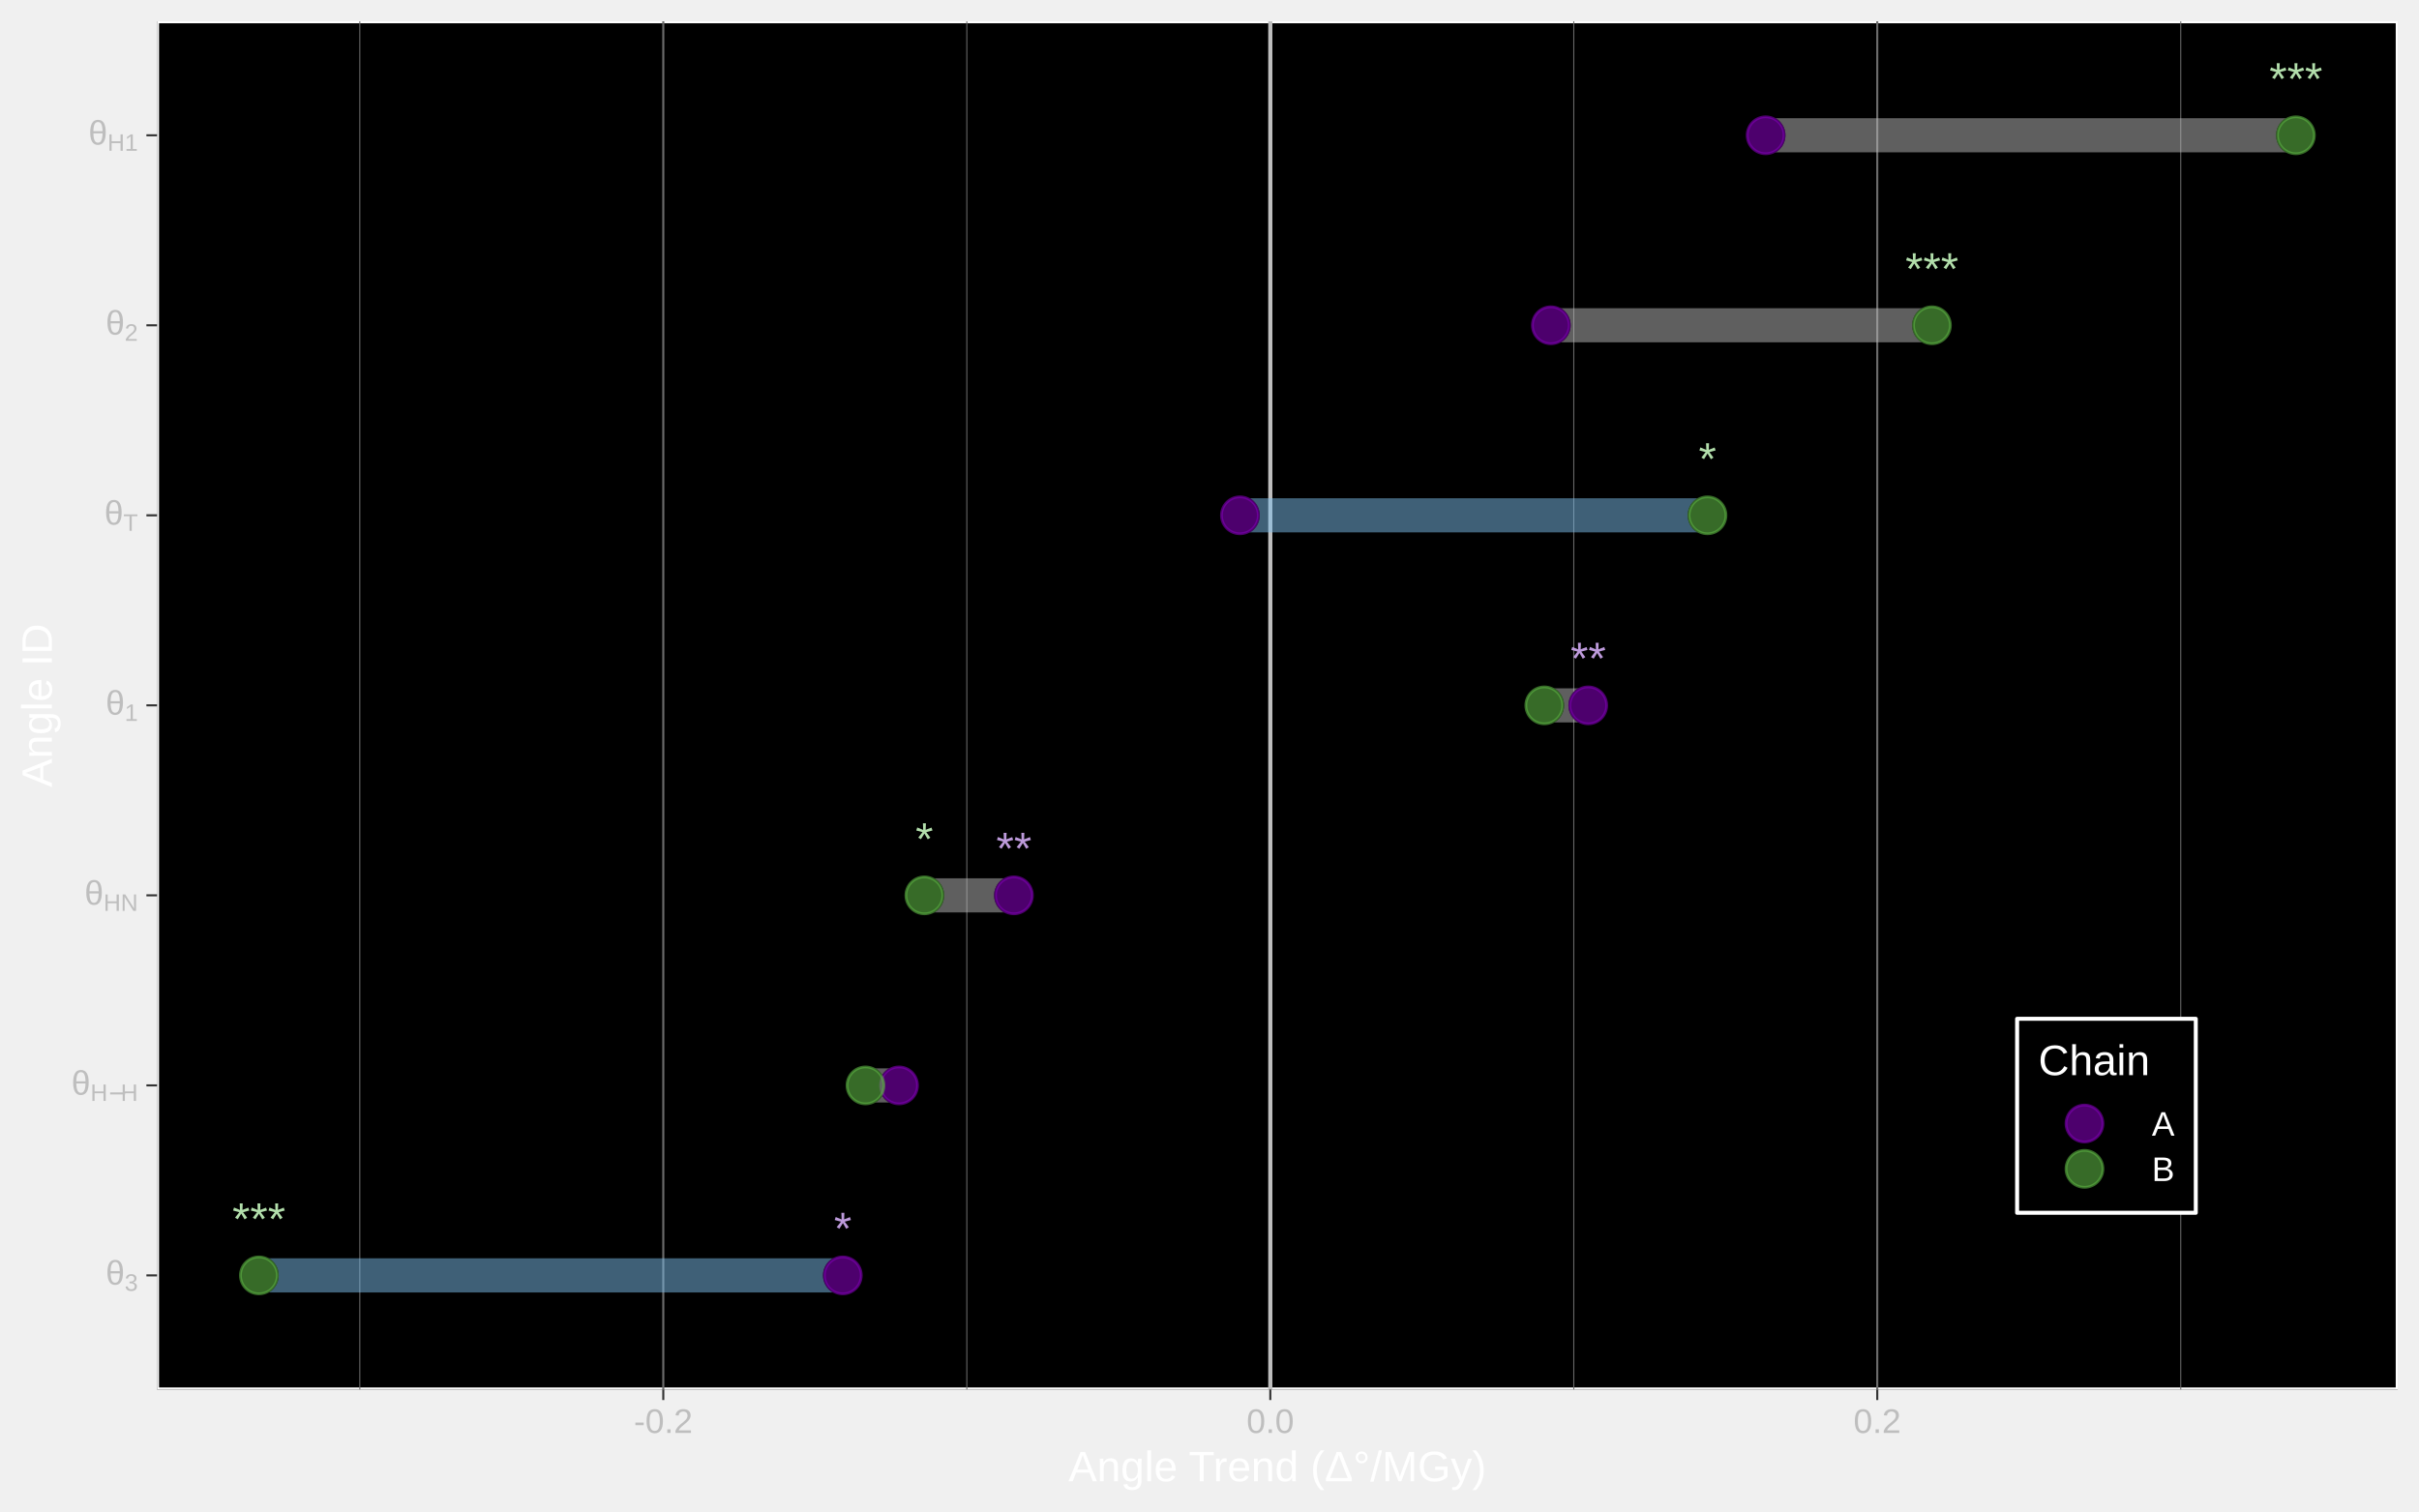
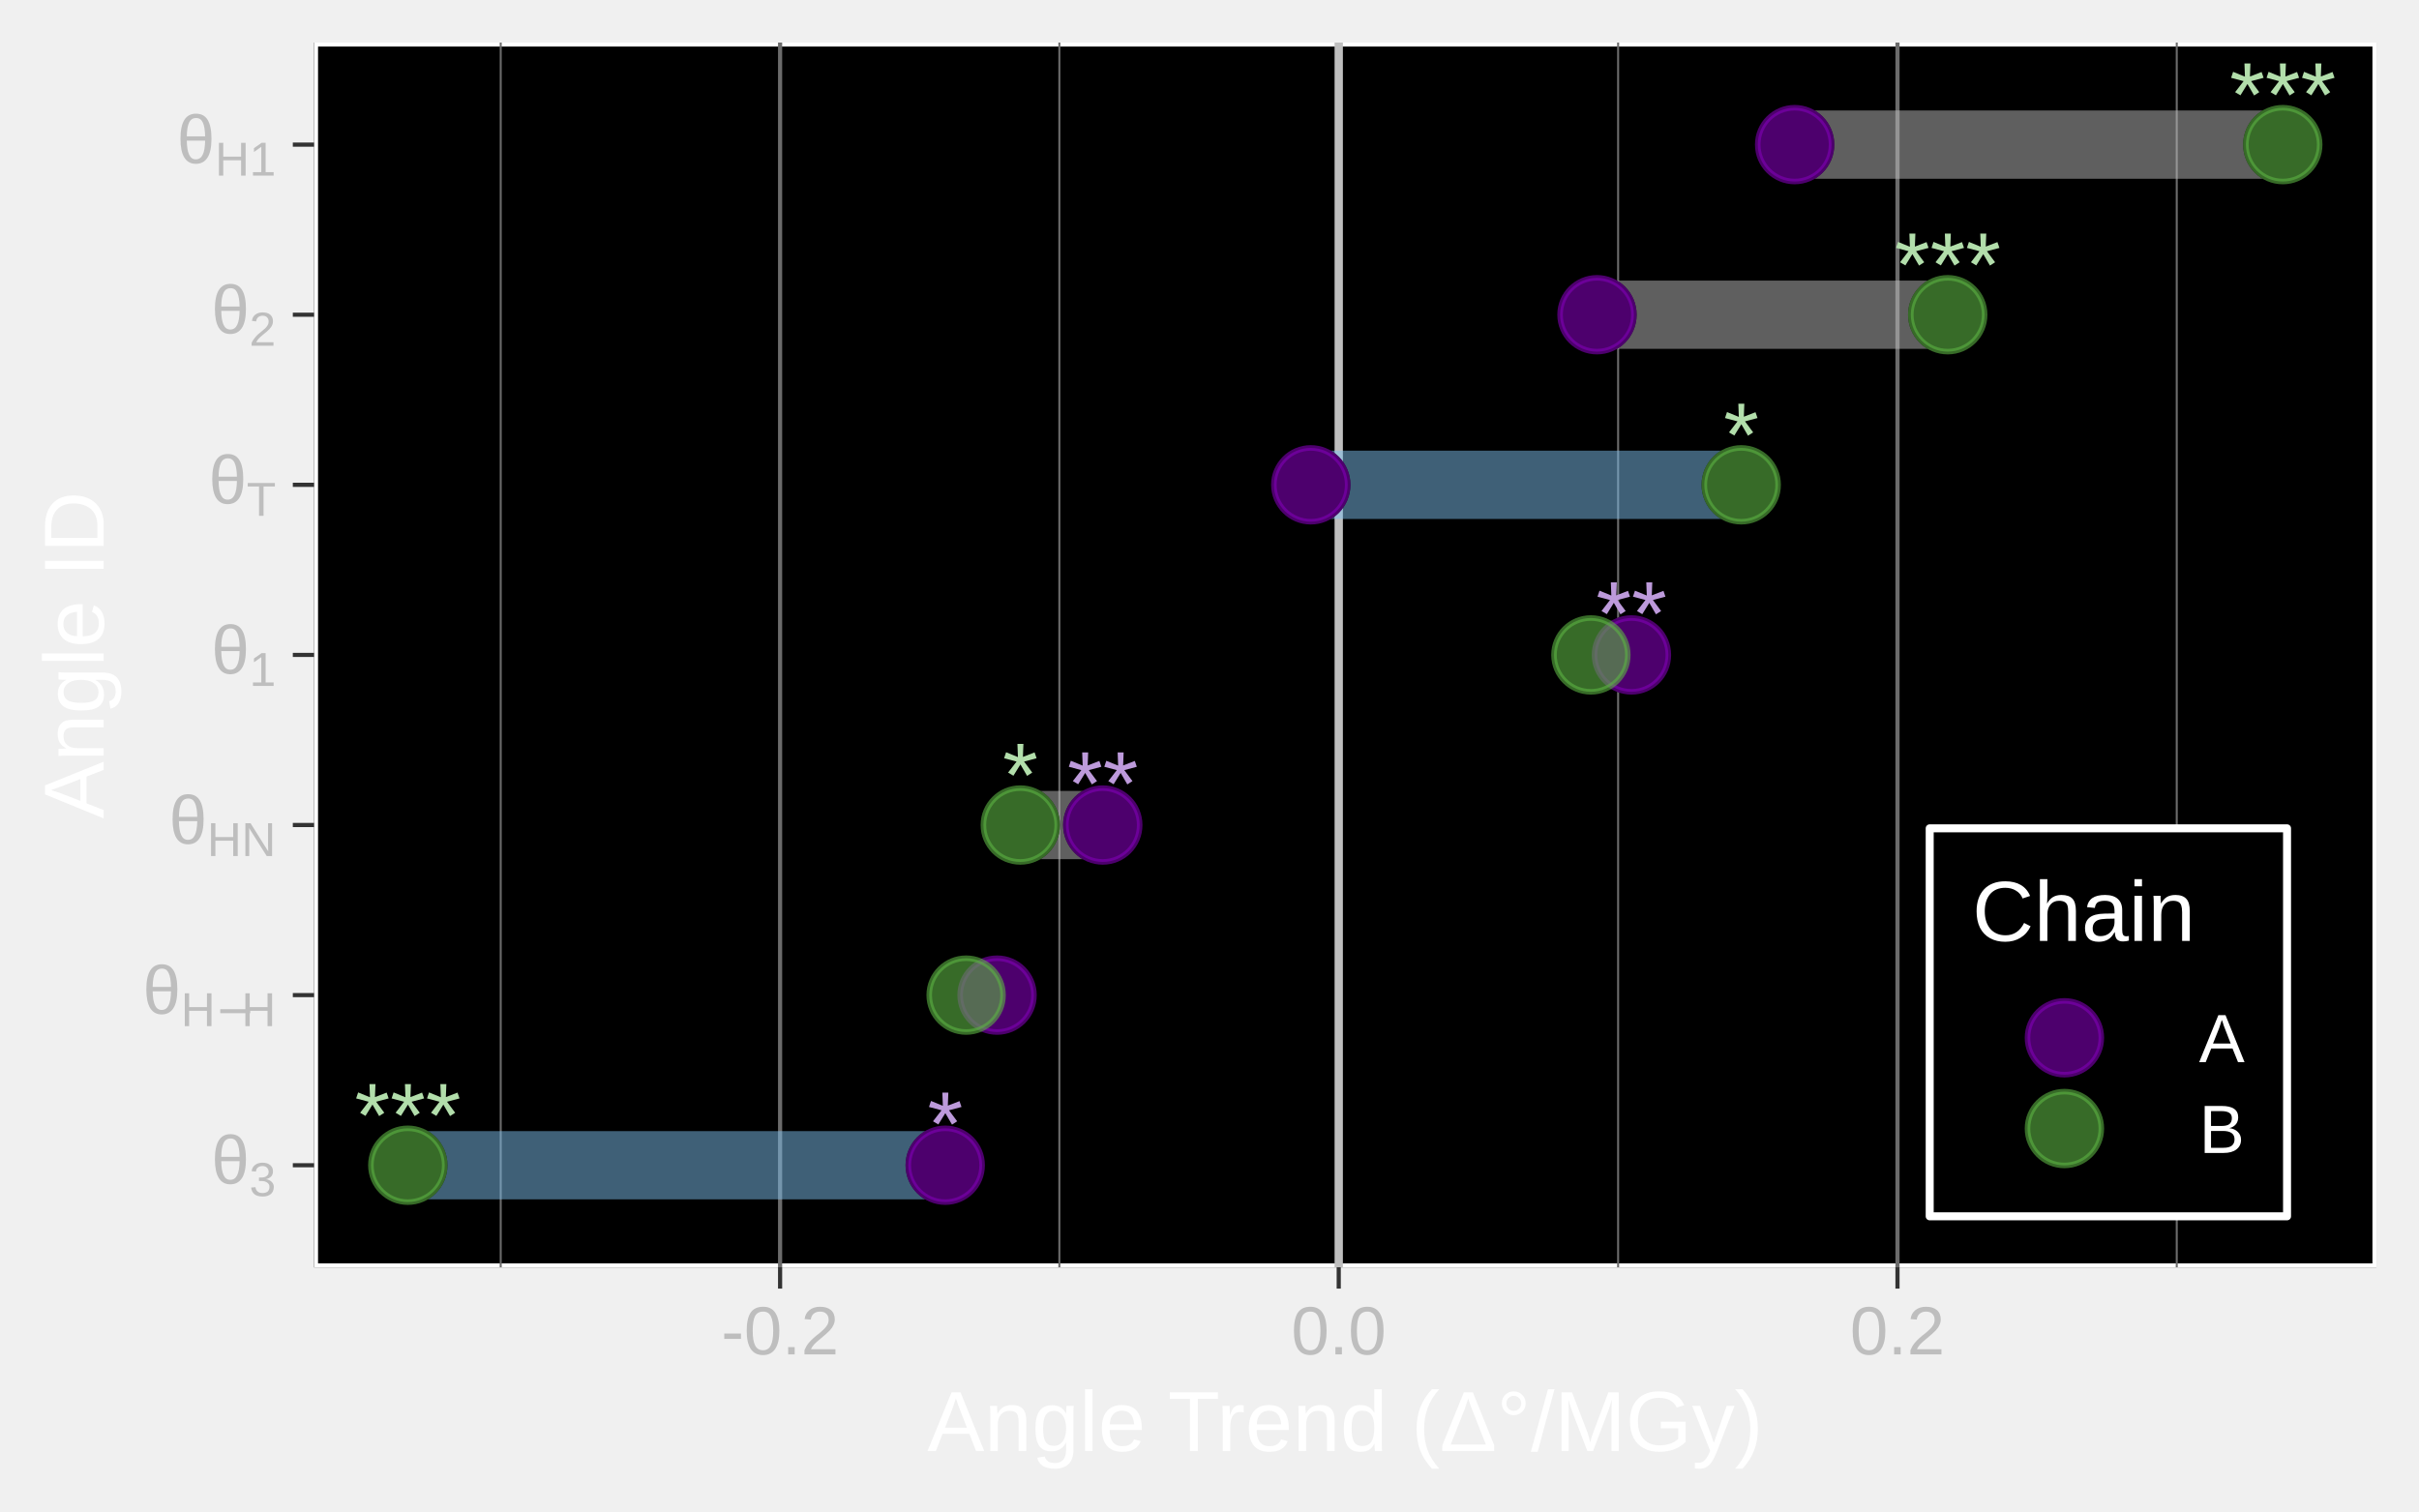
- <svg xmlns="http://www.w3.org/2000/svg" width="453.54pt" height="283.46pt" viewBox="0 0 453.54 283.46">
+ <svg xmlns="http://www.w3.org/2000/svg" width="226.77pt" height="141.73pt" viewBox="0 0 226.77 141.73">
  <g class="svglite">
    <defs>
      <style type="text/css">
    .svglite line, .svglite polyline, .svglite polygon, .svglite path, .svglite rect, .svglite circle {
      fill: none;
      stroke: #000000;
      stroke-linecap: round;
      stroke-linejoin: round;
      stroke-miterlimit: 10.00;
    }
    .svglite text {
      white-space: pre;
    }
    .svglite g.glyphgroup path {
      fill: inherit;
      stroke: none;
    }
  </style>
    </defs>
    <rect width="100%" height="100%" style="stroke: none; fill: none;" />
    <defs>
-       <clipPath id="cpMC4wMHw0NTMuNTR8MC4wMHwyODMuNDY=">
-         <rect x="0.00" y="0.00" width="453.54" height="283.46" />
+       <clipPath id="cpMC4wMHwyMjYuNzd8MC4wMHwxNDEuNzM=">
+         <rect x="0.00" y="0.00" width="226.77" height="141.73" />
      </clipPath>
    </defs>
-     <g clip-path="url(#cpMC4wMHw0NTMuNTR8MC4wMHwyODMuNDY=)">
+     <g clip-path="url(#cpMC4wMHwyMjYuNzd8MC4wMHwxNDEuNzM=)">
</g>
    <defs>
-       <clipPath id="cpMjkuNDR8NDQ5LjU2fDMuOTl8MjYwLjU3">
-         <rect x="29.44" y="3.99" width="420.11" height="256.58" />
+       <clipPath id="cpMjkuNDR8MjIyLjc5fDMuOTl8MTE4Ljgz">
+         <rect x="29.44" y="3.99" width="193.34" height="114.85" />
      </clipPath>
    </defs>
-     <g clip-path="url(#cpMjkuNDR8NDQ5LjU2fDMuOTl8MjYwLjU3)">
-       <rect x="29.44" y="3.99" width="420.11" height="256.58" style="stroke-width: 0.75; stroke: #FFFFFF; fill: #000000;" />
-       <polyline points="67.46,260.57 67.46,3.99 " style="stroke-width: 0.19; stroke: #6B6B6B; stroke-linecap: butt;" />
-       <polyline points="181.27,260.57 181.27,3.99 " style="stroke-width: 0.19; stroke: #6B6B6B; stroke-linecap: butt;" />
-       <polyline points="295.07,260.57 295.07,3.99 " style="stroke-width: 0.19; stroke: #6B6B6B; stroke-linecap: butt;" />
-       <polyline points="408.87,260.57 408.87,3.99 " style="stroke-width: 0.19; stroke: #6B6B6B; stroke-linecap: butt;" />
-       <polyline points="124.36,260.57 124.36,3.99 " style="stroke-width: 0.39; stroke: #6B6B6B; stroke-linecap: butt;" />
-       <polyline points="238.17,260.57 238.17,3.99 " style="stroke-width: 0.39; stroke: #6B6B6B; stroke-linecap: butt;" />
-       <polyline points="351.97,260.57 351.97,3.99 " style="stroke-width: 0.39; stroke: #6B6B6B; stroke-linecap: butt;" />
-       <line x1="238.17" y1="260.57" x2="238.17" y2="3.99" style="stroke-width: 0.78; stroke: #BEBEBE; stroke-linecap: butt;" />
-       <line x1="158.02" y1="239.18" x2="48.54" y2="239.18" style="stroke-width: 6.40; stroke: #7EC0EE; stroke-opacity: 0.50; stroke-linecap: butt;" />
-       <line x1="168.56" y1="203.55" x2="162.27" y2="203.55" style="stroke-width: 6.40; stroke: #BEBEBE; stroke-opacity: 0.50; stroke-linecap: butt;" />
-       <line x1="190.10" y1="167.91" x2="173.31" y2="167.91" style="stroke-width: 6.40; stroke: #BEBEBE; stroke-opacity: 0.50; stroke-linecap: butt;" />
-       <line x1="297.78" y1="132.28" x2="289.54" y2="132.28" style="stroke-width: 6.40; stroke: #BEBEBE; stroke-opacity: 0.50; stroke-linecap: butt;" />
-       <line x1="232.47" y1="96.64" x2="320.14" y2="96.64" style="stroke-width: 6.40; stroke: #7EC0EE; stroke-opacity: 0.50; stroke-linecap: butt;" />
-       <line x1="290.77" y1="61.00" x2="362.22" y2="61.00" style="stroke-width: 6.40; stroke: #BEBEBE; stroke-opacity: 0.50; stroke-linecap: butt;" />
-       <line x1="331.04" y1="25.37" x2="430.46" y2="25.37" style="stroke-width: 6.40; stroke: #BEBEBE; stroke-opacity: 0.50; stroke-linecap: butt;" />
-       <circle cx="297.78" cy="132.28" r="3.46" style="stroke-width: 0.52; fill: #000000;" />
-       <circle cx="289.54" cy="132.28" r="3.46" style="stroke-width: 0.52; fill: #000000;" />
-       <circle cx="290.77" cy="61.00" r="3.46" style="stroke-width: 0.52; fill: #000000;" />
-       <circle cx="362.22" cy="61.00" r="3.46" style="stroke-width: 0.52; fill: #000000;" />
-       <circle cx="158.02" cy="239.18" r="3.46" style="stroke-width: 0.52; fill: #000000;" />
-       <circle cx="48.54" cy="239.18" r="3.46" style="stroke-width: 0.52; fill: #000000;" />
-       <circle cx="232.47" cy="96.64" r="3.46" style="stroke-width: 0.52; fill: #000000;" />
-       <circle cx="320.14" cy="96.64" r="3.46" style="stroke-width: 0.52; fill: #000000;" />
-       <circle cx="168.56" cy="203.55" r="3.46" style="stroke-width: 0.52; fill: #000000;" />
-       <circle cx="162.27" cy="203.55" r="3.46" style="stroke-width: 0.52; fill: #000000;" />
-       <circle cx="331.04" cy="25.37" r="3.46" style="stroke-width: 0.52; fill: #000000;" />
-       <circle cx="430.46" cy="25.37" r="3.46" style="stroke-width: 0.52; fill: #000000;" />
-       <circle cx="190.10" cy="167.91" r="3.46" style="stroke-width: 0.52; fill: #000000;" />
-       <circle cx="173.31" cy="167.91" r="3.46" style="stroke-width: 0.52; fill: #000000;" />
-       <circle cx="297.78" cy="132.28" r="3.46" style="stroke-width: 0.52; stroke: #8100B6; stroke-opacity: 0.60; fill: #8100B6; fill-opacity: 0.60;" />
-       <circle cx="289.54" cy="132.28" r="3.46" style="stroke-width: 0.52; stroke: #5CB344; stroke-opacity: 0.60; fill: #5CB344; fill-opacity: 0.60;" />
-       <circle cx="290.77" cy="61.00" r="3.46" style="stroke-width: 0.52; stroke: #8100B6; stroke-opacity: 0.60; fill: #8100B6; fill-opacity: 0.60;" />
-       <circle cx="362.22" cy="61.00" r="3.46" style="stroke-width: 0.52; stroke: #5CB344; stroke-opacity: 0.60; fill: #5CB344; fill-opacity: 0.60;" />
-       <circle cx="158.02" cy="239.18" r="3.46" style="stroke-width: 0.52; stroke: #8100B6; stroke-opacity: 0.60; fill: #8100B6; fill-opacity: 0.60;" />
-       <circle cx="48.54" cy="239.18" r="3.46" style="stroke-width: 0.52; stroke: #5CB344; stroke-opacity: 0.60; fill: #5CB344; fill-opacity: 0.60;" />
-       <circle cx="232.47" cy="96.64" r="3.46" style="stroke-width: 0.52; stroke: #8100B6; stroke-opacity: 0.60; fill: #8100B6; fill-opacity: 0.60;" />
-       <circle cx="320.14" cy="96.64" r="3.46" style="stroke-width: 0.52; stroke: #5CB344; stroke-opacity: 0.60; fill: #5CB344; fill-opacity: 0.60;" />
-       <circle cx="168.56" cy="203.55" r="3.46" style="stroke-width: 0.52; stroke: #8100B6; stroke-opacity: 0.60; fill: #8100B6; fill-opacity: 0.60;" />
-       <circle cx="162.27" cy="203.55" r="3.46" style="stroke-width: 0.52; stroke: #5CB344; stroke-opacity: 0.60; fill: #5CB344; fill-opacity: 0.60;" />
-       <circle cx="331.04" cy="25.37" r="3.46" style="stroke-width: 0.52; stroke: #8100B6; stroke-opacity: 0.60; fill: #8100B6; fill-opacity: 0.60;" />
-       <circle cx="430.46" cy="25.37" r="3.46" style="stroke-width: 0.52; stroke: #5CB344; stroke-opacity: 0.60; fill: #5CB344; fill-opacity: 0.60;" />
-       <circle cx="190.10" cy="167.91" r="3.46" style="stroke-width: 0.52; stroke: #8100B6; stroke-opacity: 0.60; fill: #8100B6; fill-opacity: 0.60;" />
-       <circle cx="173.31" cy="167.91" r="3.46" style="stroke-width: 0.52; stroke: #5CB344; stroke-opacity: 0.60; fill: #5CB344; fill-opacity: 0.60;" />
-       <text x="297.78" y="126.42" text-anchor="middle" style="font-size: 8.54px;fill: #BD9ADB; font-family: &quot;Arial&quot;;" textLength="6.62px" lengthAdjust="spacingAndGlyphs">**</text>
-       <text x="290.77" y="55.15" text-anchor="middle" style="font-size: 8.54px;fill: #BD9ADB; font-family: &quot;Arial&quot;;" textLength="2.38px" lengthAdjust="spacingAndGlyphs"> </text>
-       <text x="158.02" y="233.33" text-anchor="middle" style="font-size: 8.54px;fill: #BD9ADB; font-family: &quot;Arial&quot;;" textLength="3.31px" lengthAdjust="spacingAndGlyphs">*</text>
-       <text x="232.47" y="90.79" text-anchor="middle" style="font-size: 8.54px;fill: #BD9ADB; font-family: &quot;Arial&quot;;" textLength="2.38px" lengthAdjust="spacingAndGlyphs"> </text>
-       <text x="168.56" y="197.70" text-anchor="middle" style="font-size: 8.54px;fill: #BD9ADB; font-family: &quot;Arial&quot;;" textLength="2.38px" lengthAdjust="spacingAndGlyphs"> </text>
-       <text x="331.04" y="19.51" text-anchor="middle" style="font-size: 8.54px;fill: #BD9ADB; font-family: &quot;Arial&quot;;" textLength="2.38px" lengthAdjust="spacingAndGlyphs"> </text>
-       <text x="190.10" y="162.06" text-anchor="middle" style="font-size: 8.54px;fill: #BD9ADB; font-family: &quot;Arial&quot;;" textLength="6.62px" lengthAdjust="spacingAndGlyphs">**</text>
-       <text x="289.54" y="124.64" text-anchor="middle" style="font-size: 8.54px;fill: #B2DEAB; font-family: &quot;Arial&quot;;" textLength="2.38px" lengthAdjust="spacingAndGlyphs"> </text>
-       <text x="362.22" y="53.37" text-anchor="middle" style="font-size: 8.54px;fill: #B2DEAB; font-family: &quot;Arial&quot;;" textLength="9.94px" lengthAdjust="spacingAndGlyphs">***</text>
-       <text x="48.54" y="231.55" text-anchor="middle" style="font-size: 8.54px;fill: #B2DEAB; font-family: &quot;Arial&quot;;" textLength="9.94px" lengthAdjust="spacingAndGlyphs">***</text>
-       <text x="320.14" y="89.00" text-anchor="middle" style="font-size: 8.54px;fill: #B2DEAB; font-family: &quot;Arial&quot;;" textLength="3.31px" lengthAdjust="spacingAndGlyphs">*</text>
-       <text x="162.27" y="195.91" text-anchor="middle" style="font-size: 8.54px;fill: #B2DEAB; font-family: &quot;Arial&quot;;" textLength="2.38px" lengthAdjust="spacingAndGlyphs"> </text>
-       <text x="430.46" y="17.73" text-anchor="middle" style="font-size: 8.54px;fill: #B2DEAB; font-family: &quot;Arial&quot;;" textLength="9.94px" lengthAdjust="spacingAndGlyphs">***</text>
-       <text x="173.31" y="160.28" text-anchor="middle" style="font-size: 8.54px;fill: #B2DEAB; font-family: &quot;Arial&quot;;" textLength="3.31px" lengthAdjust="spacingAndGlyphs">*</text>
+     <g clip-path="url(#cpMjkuNDR8MjIyLjc5fDMuOTl8MTE4Ljgz)">
+       <rect x="29.44" y="3.99" width="193.34" height="114.85" style="stroke-width: 0.75; stroke: #FFFFFF; fill: #000000;" />
+       <polyline points="46.94,118.83 46.94,3.99 " style="stroke-width: 0.19; stroke: #6B6B6B; stroke-linecap: butt;" />
+       <polyline points="99.31,118.83 99.31,3.99 " style="stroke-width: 0.19; stroke: #6B6B6B; stroke-linecap: butt;" />
+       <polyline points="151.69,118.83 151.69,3.99 " style="stroke-width: 0.19; stroke: #6B6B6B; stroke-linecap: butt;" />
+       <polyline points="204.06,118.83 204.06,3.99 " style="stroke-width: 0.19; stroke: #6B6B6B; stroke-linecap: butt;" />
+       <polyline points="73.13,118.83 73.13,3.99 " style="stroke-width: 0.39; stroke: #6B6B6B; stroke-linecap: butt;" />
+       <polyline points="125.50,118.83 125.50,3.99 " style="stroke-width: 0.39; stroke: #6B6B6B; stroke-linecap: butt;" />
+       <polyline points="177.88,118.83 177.88,3.99 " style="stroke-width: 0.39; stroke: #6B6B6B; stroke-linecap: butt;" />
+       <line x1="125.50" y1="118.83" x2="125.50" y2="3.99" style="stroke-width: 0.78; stroke: #BEBEBE; stroke-linecap: butt;" />
+       <line x1="88.61" y1="109.26" x2="38.23" y2="109.26" style="stroke-width: 6.40; stroke: #7EC0EE; stroke-opacity: 0.50; stroke-linecap: butt;" />
+       <line x1="93.47" y1="93.31" x2="90.57" y2="93.31" style="stroke-width: 6.40; stroke: #BEBEBE; stroke-opacity: 0.50; stroke-linecap: butt;" />
+       <line x1="103.38" y1="77.36" x2="95.65" y2="77.36" style="stroke-width: 6.40; stroke: #BEBEBE; stroke-opacity: 0.50; stroke-linecap: butt;" />
+       <line x1="152.94" y1="61.41" x2="149.14" y2="61.41" style="stroke-width: 6.40; stroke: #BEBEBE; stroke-opacity: 0.50; stroke-linecap: butt;" />
+       <line x1="122.88" y1="45.46" x2="163.23" y2="45.46" style="stroke-width: 6.40; stroke: #7EC0EE; stroke-opacity: 0.50; stroke-linecap: butt;" />
+       <line x1="149.71" y1="29.51" x2="182.59" y2="29.51" style="stroke-width: 6.40; stroke: #BEBEBE; stroke-opacity: 0.50; stroke-linecap: butt;" />
+       <line x1="168.24" y1="13.56" x2="214.00" y2="13.56" style="stroke-width: 6.40; stroke: #BEBEBE; stroke-opacity: 0.50; stroke-linecap: butt;" />
+       <circle cx="152.94" cy="61.41" r="3.46" style="stroke-width: 0.52; fill: #000000;" />
+       <circle cx="149.14" cy="61.41" r="3.46" style="stroke-width: 0.52; fill: #000000;" />
+       <circle cx="149.71" cy="29.51" r="3.46" style="stroke-width: 0.52; fill: #000000;" />
+       <circle cx="182.59" cy="29.51" r="3.46" style="stroke-width: 0.52; fill: #000000;" />
+       <circle cx="88.61" cy="109.26" r="3.46" style="stroke-width: 0.52; fill: #000000;" />
+       <circle cx="38.23" cy="109.26" r="3.46" style="stroke-width: 0.52; fill: #000000;" />
+       <circle cx="122.88" cy="45.46" r="3.46" style="stroke-width: 0.52; fill: #000000;" />
+       <circle cx="163.23" cy="45.46" r="3.46" style="stroke-width: 0.52; fill: #000000;" />
+       <circle cx="93.47" cy="93.31" r="3.46" style="stroke-width: 0.52; fill: #000000;" />
+       <circle cx="90.57" cy="93.31" r="3.46" style="stroke-width: 0.52; fill: #000000;" />
+       <circle cx="168.24" cy="13.56" r="3.46" style="stroke-width: 0.52; fill: #000000;" />
+       <circle cx="214.00" cy="13.56" r="3.46" style="stroke-width: 0.52; fill: #000000;" />
+       <circle cx="103.38" cy="77.36" r="3.46" style="stroke-width: 0.52; fill: #000000;" />
+       <circle cx="95.65" cy="77.36" r="3.46" style="stroke-width: 0.52; fill: #000000;" />
+       <circle cx="152.94" cy="61.41" r="3.46" style="stroke-width: 0.52; stroke: #8100B6; stroke-opacity: 0.60; fill: #8100B6; fill-opacity: 0.60;" />
+       <circle cx="149.14" cy="61.41" r="3.46" style="stroke-width: 0.52; stroke: #5CB344; stroke-opacity: 0.60; fill: #5CB344; fill-opacity: 0.60;" />
+       <circle cx="149.71" cy="29.51" r="3.46" style="stroke-width: 0.52; stroke: #8100B6; stroke-opacity: 0.60; fill: #8100B6; fill-opacity: 0.60;" />
+       <circle cx="182.59" cy="29.51" r="3.46" style="stroke-width: 0.52; stroke: #5CB344; stroke-opacity: 0.60; fill: #5CB344; fill-opacity: 0.60;" />
+       <circle cx="88.61" cy="109.26" r="3.46" style="stroke-width: 0.52; stroke: #8100B6; stroke-opacity: 0.60; fill: #8100B6; fill-opacity: 0.60;" />
+       <circle cx="38.23" cy="109.26" r="3.46" style="stroke-width: 0.52; stroke: #5CB344; stroke-opacity: 0.60; fill: #5CB344; fill-opacity: 0.60;" />
+       <circle cx="122.88" cy="45.46" r="3.46" style="stroke-width: 0.52; stroke: #8100B6; stroke-opacity: 0.60; fill: #8100B6; fill-opacity: 0.60;" />
+       <circle cx="163.23" cy="45.46" r="3.46" style="stroke-width: 0.52; stroke: #5CB344; stroke-opacity: 0.60; fill: #5CB344; fill-opacity: 0.60;" />
+       <circle cx="93.47" cy="93.31" r="3.46" style="stroke-width: 0.52; stroke: #8100B6; stroke-opacity: 0.60; fill: #8100B6; fill-opacity: 0.60;" />
+       <circle cx="90.57" cy="93.31" r="3.46" style="stroke-width: 0.52; stroke: #5CB344; stroke-opacity: 0.60; fill: #5CB344; fill-opacity: 0.60;" />
+       <circle cx="168.24" cy="13.56" r="3.46" style="stroke-width: 0.52; stroke: #8100B6; stroke-opacity: 0.60; fill: #8100B6; fill-opacity: 0.60;" />
+       <circle cx="214.00" cy="13.56" r="3.46" style="stroke-width: 0.52; stroke: #5CB344; stroke-opacity: 0.60; fill: #5CB344; fill-opacity: 0.60;" />
+       <circle cx="103.38" cy="77.36" r="3.46" style="stroke-width: 0.52; stroke: #8100B6; stroke-opacity: 0.60; fill: #8100B6; fill-opacity: 0.60;" />
+       <circle cx="95.65" cy="77.36" r="3.46" style="stroke-width: 0.52; stroke: #5CB344; stroke-opacity: 0.60; fill: #5CB344; fill-opacity: 0.60;" />
+       <text x="152.94" y="60.48" text-anchor="middle" style="font-size: 8.54px;fill: #BD9ADB; font-family: &quot;Arial&quot;;" textLength="6.62px" lengthAdjust="spacingAndGlyphs">**</text>
+       <text x="149.71" y="28.58" text-anchor="middle" style="font-size: 8.54px;fill: #BD9ADB; font-family: &quot;Arial&quot;;" textLength="2.38px" lengthAdjust="spacingAndGlyphs"> </text>
+       <text x="88.61" y="108.33" text-anchor="middle" style="font-size: 8.54px;fill: #BD9ADB; font-family: &quot;Arial&quot;;" textLength="3.31px" lengthAdjust="spacingAndGlyphs">*</text>
+       <text x="122.88" y="44.53" text-anchor="middle" style="font-size: 8.54px;fill: #BD9ADB; font-family: &quot;Arial&quot;;" textLength="2.38px" lengthAdjust="spacingAndGlyphs"> </text>
+       <text x="93.47" y="92.38" text-anchor="middle" style="font-size: 8.54px;fill: #BD9ADB; font-family: &quot;Arial&quot;;" textLength="2.38px" lengthAdjust="spacingAndGlyphs"> </text>
+       <text x="168.24" y="12.62" text-anchor="middle" style="font-size: 8.54px;fill: #BD9ADB; font-family: &quot;Arial&quot;;" textLength="2.38px" lengthAdjust="spacingAndGlyphs"> </text>
+       <text x="103.38" y="76.43" text-anchor="middle" style="font-size: 8.54px;fill: #BD9ADB; font-family: &quot;Arial&quot;;" textLength="6.62px" lengthAdjust="spacingAndGlyphs">**</text>
+       <text x="149.14" y="59.68" text-anchor="middle" style="font-size: 8.54px;fill: #B2DEAB; font-family: &quot;Arial&quot;;" textLength="2.38px" lengthAdjust="spacingAndGlyphs"> </text>
+       <text x="182.59" y="27.78" text-anchor="middle" style="font-size: 8.54px;fill: #B2DEAB; font-family: &quot;Arial&quot;;" textLength="9.94px" lengthAdjust="spacingAndGlyphs">***</text>
+       <text x="38.23" y="107.53" text-anchor="middle" style="font-size: 8.54px;fill: #B2DEAB; font-family: &quot;Arial&quot;;" textLength="9.94px" lengthAdjust="spacingAndGlyphs">***</text>
+       <text x="163.23" y="43.73" text-anchor="middle" style="font-size: 8.54px;fill: #B2DEAB; font-family: &quot;Arial&quot;;" textLength="3.31px" lengthAdjust="spacingAndGlyphs">*</text>
+       <text x="90.57" y="91.58" text-anchor="middle" style="font-size: 8.54px;fill: #B2DEAB; font-family: &quot;Arial&quot;;" textLength="2.38px" lengthAdjust="spacingAndGlyphs"> </text>
+       <text x="214.00" y="11.83" text-anchor="middle" style="font-size: 8.54px;fill: #B2DEAB; font-family: &quot;Arial&quot;;" textLength="9.94px" lengthAdjust="spacingAndGlyphs">***</text>
+       <text x="95.65" y="75.63" text-anchor="middle" style="font-size: 8.54px;fill: #B2DEAB; font-family: &quot;Arial&quot;;" textLength="3.31px" lengthAdjust="spacingAndGlyphs">*</text>
    </g>
-     <g clip-path="url(#cpMC4wMHw0NTMuNTR8MC4wMHwyODMuNDY=)">
-       <text x="19.82" y="240.91" style="font-size: 6.40px;fill: #BEBEBE; font-family: &quot;Arial&quot;;" textLength="3.55px" lengthAdjust="spacingAndGlyphs">θ</text>
-       <text x="23.37" y="242.07" style="font-size: 4.48px;fill: #BEBEBE; font-family: &quot;Arial&quot;;" textLength="2.48px" lengthAdjust="spacingAndGlyphs">3</text>
-       <text x="13.39" y="205.30" style="font-size: 6.40px;fill: #BEBEBE; font-family: &quot;Arial&quot;;" textLength="3.55px" lengthAdjust="spacingAndGlyphs">θ</text>
-       <text x="16.95" y="206.46" style="font-size: 4.48px;fill: #BEBEBE; font-family: &quot;Arial&quot;;" textLength="3.23px" lengthAdjust="spacingAndGlyphs">H</text>
-       <text x="20.18" y="206.46" style="font-size: 4.48px;fill: #BEBEBE; font-family: &quot;Symbol&quot;;" textLength="2.45px" lengthAdjust="spacingAndGlyphs">−</text>
-       <text x="22.63" y="206.46" style="font-size: 4.48px;fill: #BEBEBE; font-family: &quot;Arial&quot;;" textLength="3.23px" lengthAdjust="spacingAndGlyphs">H</text>
-       <text x="15.85" y="169.66" style="font-size: 6.40px;fill: #BEBEBE; font-family: &quot;Arial&quot;;" textLength="3.55px" lengthAdjust="spacingAndGlyphs">θ</text>
-       <text x="19.41" y="170.82" style="font-size: 4.48px;fill: #BEBEBE; font-family: &quot;Arial&quot;;" textLength="3.23px" lengthAdjust="spacingAndGlyphs">H</text>
-       <text x="22.63" y="170.82" style="font-size: 4.48px;fill: #BEBEBE; font-family: &quot;Arial&quot;;" textLength="3.23px" lengthAdjust="spacingAndGlyphs">N</text>
-       <text x="19.82" y="134.02" style="font-size: 6.40px;fill: #BEBEBE; font-family: &quot;Arial&quot;;" textLength="3.55px" lengthAdjust="spacingAndGlyphs">θ</text>
-       <text x="23.37" y="135.19" style="font-size: 4.48px;fill: #BEBEBE; font-family: &quot;Arial&quot;;" textLength="2.48px" lengthAdjust="spacingAndGlyphs">1</text>
-       <text x="19.57" y="98.39" style="font-size: 6.40px;fill: #BEBEBE; font-family: &quot;Arial&quot;;" textLength="3.55px" lengthAdjust="spacingAndGlyphs">θ</text>
-       <text x="23.13" y="99.55" style="font-size: 4.48px;fill: #BEBEBE; font-family: &quot;Arial&quot;;" textLength="2.73px" lengthAdjust="spacingAndGlyphs">T</text>
-       <text x="19.82" y="62.75" style="font-size: 6.40px;fill: #BEBEBE; font-family: &quot;Arial&quot;;" textLength="3.55px" lengthAdjust="spacingAndGlyphs">θ</text>
-       <text x="23.37" y="63.91" style="font-size: 4.48px;fill: #BEBEBE; font-family: &quot;Arial&quot;;" textLength="2.48px" lengthAdjust="spacingAndGlyphs">2</text>
-       <text x="16.59" y="27.12" style="font-size: 6.40px;fill: #BEBEBE; font-family: &quot;Arial&quot;;" textLength="3.55px" lengthAdjust="spacingAndGlyphs">θ</text>
-       <text x="20.15" y="28.28" style="font-size: 4.48px;fill: #BEBEBE; font-family: &quot;Arial&quot;;" textLength="3.23px" lengthAdjust="spacingAndGlyphs">H</text>
-       <text x="23.37" y="28.28" style="font-size: 4.48px;fill: #BEBEBE; font-family: &quot;Arial&quot;;" textLength="2.48px" lengthAdjust="spacingAndGlyphs">1</text>
-       <polyline points="27.45,239.18 29.44,239.18 " style="stroke-width: 0.39; stroke: #333333; stroke-linecap: butt;" />
-       <polyline points="27.45,203.55 29.44,203.55 " style="stroke-width: 0.39; stroke: #333333; stroke-linecap: butt;" />
-       <polyline points="27.45,167.91 29.44,167.91 " style="stroke-width: 0.39; stroke: #333333; stroke-linecap: butt;" />
-       <polyline points="27.45,132.28 29.44,132.28 " style="stroke-width: 0.39; stroke: #333333; stroke-linecap: butt;" />
-       <polyline points="27.45,96.64 29.44,96.64 " style="stroke-width: 0.39; stroke: #333333; stroke-linecap: butt;" />
-       <polyline points="27.45,61.00 29.44,61.00 " style="stroke-width: 0.39; stroke: #333333; stroke-linecap: butt;" />
-       <polyline points="27.45,25.37 29.44,25.37 " style="stroke-width: 0.39; stroke: #333333; stroke-linecap: butt;" />
-       <polyline points="124.36,262.56 124.36,260.57 " style="stroke-width: 0.39; stroke: #333333; stroke-linecap: butt;" />
-       <polyline points="238.17,262.56 238.17,260.57 " style="stroke-width: 0.39; stroke: #333333; stroke-linecap: butt;" />
-       <polyline points="351.97,262.56 351.97,260.57 " style="stroke-width: 0.39; stroke: #333333; stroke-linecap: butt;" />
-       <text x="124.36" y="268.73" text-anchor="middle" style="font-size: 6.40px;fill: #BEBEBE; font-family: &quot;Arial&quot;;" textLength="11.00px" lengthAdjust="spacingAndGlyphs">-0.2</text>
-       <text x="238.17" y="268.73" text-anchor="middle" style="font-size: 6.40px;fill: #BEBEBE; font-family: &quot;Arial&quot;;" textLength="8.88px" lengthAdjust="spacingAndGlyphs">0.0</text>
-       <text x="351.97" y="268.73" text-anchor="middle" style="font-size: 6.40px;fill: #BEBEBE; font-family: &quot;Arial&quot;;" textLength="8.88px" lengthAdjust="spacingAndGlyphs">0.2</text>
-       <text x="239.50" y="277.79" text-anchor="middle" style="font-size: 8.00px;fill: #FFFFFF; font-family: &quot;Arial&quot;;" textLength="78.41px" lengthAdjust="spacingAndGlyphs">Angle Trend (Δ°/MGy)</text>
-       <text transform="translate(9.72,132.28) rotate(-90)" text-anchor="middle" style="font-size: 8.00px;fill: #FFFFFF; font-family: &quot;Arial&quot;;" textLength="30.70px" lengthAdjust="spacingAndGlyphs">Angle ID</text>
-       <rect x="378.19" y="191.06" width="33.50" height="36.38" style="stroke-width: 0.75; stroke: #FFFFFF; fill: #000000;" />
-       <text x="382.18" y="201.62" style="font-size: 8.00px;fill: #FFFFFF; font-family: &quot;Arial&quot;;" textLength="20.92px" lengthAdjust="spacingAndGlyphs">Chain</text>
-       <circle cx="390.82" cy="210.70" r="3.46" style="stroke-width: 0.52; stroke: #8100B6; stroke-opacity: 0.60; fill: #8100B6; fill-opacity: 0.60;" />
-       <circle cx="390.82" cy="219.20" r="3.46" style="stroke-width: 0.52; stroke: #5CB344; stroke-opacity: 0.60; fill: #5CB344; fill-opacity: 0.60;" />
-       <text x="403.44" y="212.99" style="font-size: 6.40px;fill: #FFFFFF; font-family: &quot;Arial&quot;;" textLength="4.27px" lengthAdjust="spacingAndGlyphs">A</text>
-       <text x="403.44" y="221.49" style="font-size: 6.40px;fill: #FFFFFF; font-family: &quot;Arial&quot;;" textLength="4.27px" lengthAdjust="spacingAndGlyphs">B</text>
+     <g clip-path="url(#cpMC4wMHwyMjYuNzd8MC4wMHwxNDEuNzM=)">
+       <text x="19.82" y="110.99" style="font-size: 6.40px;fill: #BEBEBE; font-family: &quot;Arial&quot;;" textLength="3.55px" lengthAdjust="spacingAndGlyphs">θ</text>
+       <text x="23.37" y="112.15" style="font-size: 4.48px;fill: #BEBEBE; font-family: &quot;Arial&quot;;" textLength="2.48px" lengthAdjust="spacingAndGlyphs">3</text>
+       <text x="13.39" y="95.06" style="font-size: 6.40px;fill: #BEBEBE; font-family: &quot;Arial&quot;;" textLength="3.55px" lengthAdjust="spacingAndGlyphs">θ</text>
+       <text x="16.95" y="96.22" style="font-size: 4.48px;fill: #BEBEBE; font-family: &quot;Arial&quot;;" textLength="3.23px" lengthAdjust="spacingAndGlyphs">H</text>
+       <text x="20.18" y="96.22" style="font-size: 4.48px;fill: #BEBEBE; font-family: &quot;Symbol&quot;;" textLength="2.45px" lengthAdjust="spacingAndGlyphs">−</text>
+       <text x="22.63" y="96.22" style="font-size: 4.48px;fill: #BEBEBE; font-family: &quot;Arial&quot;;" textLength="3.23px" lengthAdjust="spacingAndGlyphs">H</text>
+       <text x="15.85" y="79.11" style="font-size: 6.40px;fill: #BEBEBE; font-family: &quot;Arial&quot;;" textLength="3.55px" lengthAdjust="spacingAndGlyphs">θ</text>
+       <text x="19.41" y="80.27" style="font-size: 4.48px;fill: #BEBEBE; font-family: &quot;Arial&quot;;" textLength="3.23px" lengthAdjust="spacingAndGlyphs">H</text>
+       <text x="22.63" y="80.27" style="font-size: 4.48px;fill: #BEBEBE; font-family: &quot;Arial&quot;;" textLength="3.23px" lengthAdjust="spacingAndGlyphs">N</text>
+       <text x="19.82" y="63.16" style="font-size: 6.40px;fill: #BEBEBE; font-family: &quot;Arial&quot;;" textLength="3.55px" lengthAdjust="spacingAndGlyphs">θ</text>
+       <text x="23.37" y="64.32" style="font-size: 4.48px;fill: #BEBEBE; font-family: &quot;Arial&quot;;" textLength="2.48px" lengthAdjust="spacingAndGlyphs">1</text>
+       <text x="19.57" y="47.21" style="font-size: 6.40px;fill: #BEBEBE; font-family: &quot;Arial&quot;;" textLength="3.55px" lengthAdjust="spacingAndGlyphs">θ</text>
+       <text x="23.13" y="48.37" style="font-size: 4.48px;fill: #BEBEBE; font-family: &quot;Arial&quot;;" textLength="2.73px" lengthAdjust="spacingAndGlyphs">T</text>
+       <text x="19.82" y="31.26" style="font-size: 6.40px;fill: #BEBEBE; font-family: &quot;Arial&quot;;" textLength="3.55px" lengthAdjust="spacingAndGlyphs">θ</text>
+       <text x="23.37" y="32.42" style="font-size: 4.48px;fill: #BEBEBE; font-family: &quot;Arial&quot;;" textLength="2.48px" lengthAdjust="spacingAndGlyphs">2</text>
+       <text x="16.59" y="15.30" style="font-size: 6.40px;fill: #BEBEBE; font-family: &quot;Arial&quot;;" textLength="3.55px" lengthAdjust="spacingAndGlyphs">θ</text>
+       <text x="20.15" y="16.47" style="font-size: 4.48px;fill: #BEBEBE; font-family: &quot;Arial&quot;;" textLength="3.23px" lengthAdjust="spacingAndGlyphs">H</text>
+       <text x="23.37" y="16.47" style="font-size: 4.48px;fill: #BEBEBE; font-family: &quot;Arial&quot;;" textLength="2.48px" lengthAdjust="spacingAndGlyphs">1</text>
+       <polyline points="27.45,109.26 29.44,109.26 " style="stroke-width: 0.39; stroke: #333333; stroke-linecap: butt;" />
+       <polyline points="27.45,93.31 29.44,93.31 " style="stroke-width: 0.39; stroke: #333333; stroke-linecap: butt;" />
+       <polyline points="27.45,77.36 29.44,77.36 " style="stroke-width: 0.39; stroke: #333333; stroke-linecap: butt;" />
+       <polyline points="27.45,61.41 29.44,61.41 " style="stroke-width: 0.39; stroke: #333333; stroke-linecap: butt;" />
+       <polyline points="27.45,45.46 29.44,45.46 " style="stroke-width: 0.39; stroke: #333333; stroke-linecap: butt;" />
+       <polyline points="27.45,29.51 29.44,29.51 " style="stroke-width: 0.39; stroke: #333333; stroke-linecap: butt;" />
+       <polyline points="27.45,13.56 29.44,13.56 " style="stroke-width: 0.39; stroke: #333333; stroke-linecap: butt;" />
+       <polyline points="73.13,120.83 73.13,118.83 " style="stroke-width: 0.39; stroke: #333333; stroke-linecap: butt;" />
+       <polyline points="125.50,120.83 125.50,118.83 " style="stroke-width: 0.39; stroke: #333333; stroke-linecap: butt;" />
+       <polyline points="177.88,120.83 177.88,118.83 " style="stroke-width: 0.39; stroke: #333333; stroke-linecap: butt;" />
+       <text x="73.13" y="127.00" text-anchor="middle" style="font-size: 6.40px;fill: #BEBEBE; font-family: &quot;Arial&quot;;" textLength="11.00px" lengthAdjust="spacingAndGlyphs">-0.2</text>
+       <text x="125.50" y="127.00" text-anchor="middle" style="font-size: 6.40px;fill: #BEBEBE; font-family: &quot;Arial&quot;;" textLength="8.88px" lengthAdjust="spacingAndGlyphs">0.0</text>
+       <text x="177.88" y="127.00" text-anchor="middle" style="font-size: 6.40px;fill: #BEBEBE; font-family: &quot;Arial&quot;;" textLength="8.88px" lengthAdjust="spacingAndGlyphs">0.2</text>
+       <text x="126.11" y="136.06" text-anchor="middle" style="font-size: 8.00px;fill: #FFFFFF; font-family: &quot;Arial&quot;;" textLength="78.41px" lengthAdjust="spacingAndGlyphs">Angle Trend (Δ°/MGy)</text>
+       <text transform="translate(9.72,61.41) rotate(-90)" text-anchor="middle" style="font-size: 8.00px;fill: #FFFFFF; font-family: &quot;Arial&quot;;" textLength="30.70px" lengthAdjust="spacingAndGlyphs">Angle ID</text>
+       <rect x="180.90" y="77.67" width="33.50" height="36.38" style="stroke-width: 0.75; stroke: #FFFFFF; fill: #000000;" />
+       <text x="184.89" y="88.23" style="font-size: 8.00px;fill: #FFFFFF; font-family: &quot;Arial&quot;;" textLength="20.92px" lengthAdjust="spacingAndGlyphs">Chain</text>
+       <circle cx="193.53" cy="97.31" r="3.46" style="stroke-width: 0.52; stroke: #8100B6; stroke-opacity: 0.60; fill: #8100B6; fill-opacity: 0.60;" />
+       <circle cx="193.53" cy="105.82" r="3.46" style="stroke-width: 0.52; stroke: #5CB344; stroke-opacity: 0.60; fill: #5CB344; fill-opacity: 0.60;" />
+       <text x="206.15" y="99.60" style="font-size: 6.40px;fill: #FFFFFF; font-family: &quot;Arial&quot;;" textLength="4.27px" lengthAdjust="spacingAndGlyphs">A</text>
+       <text x="206.15" y="108.11" style="font-size: 6.40px;fill: #FFFFFF; font-family: &quot;Arial&quot;;" textLength="4.27px" lengthAdjust="spacingAndGlyphs">B</text>
    </g>
  </g>
</svg>
